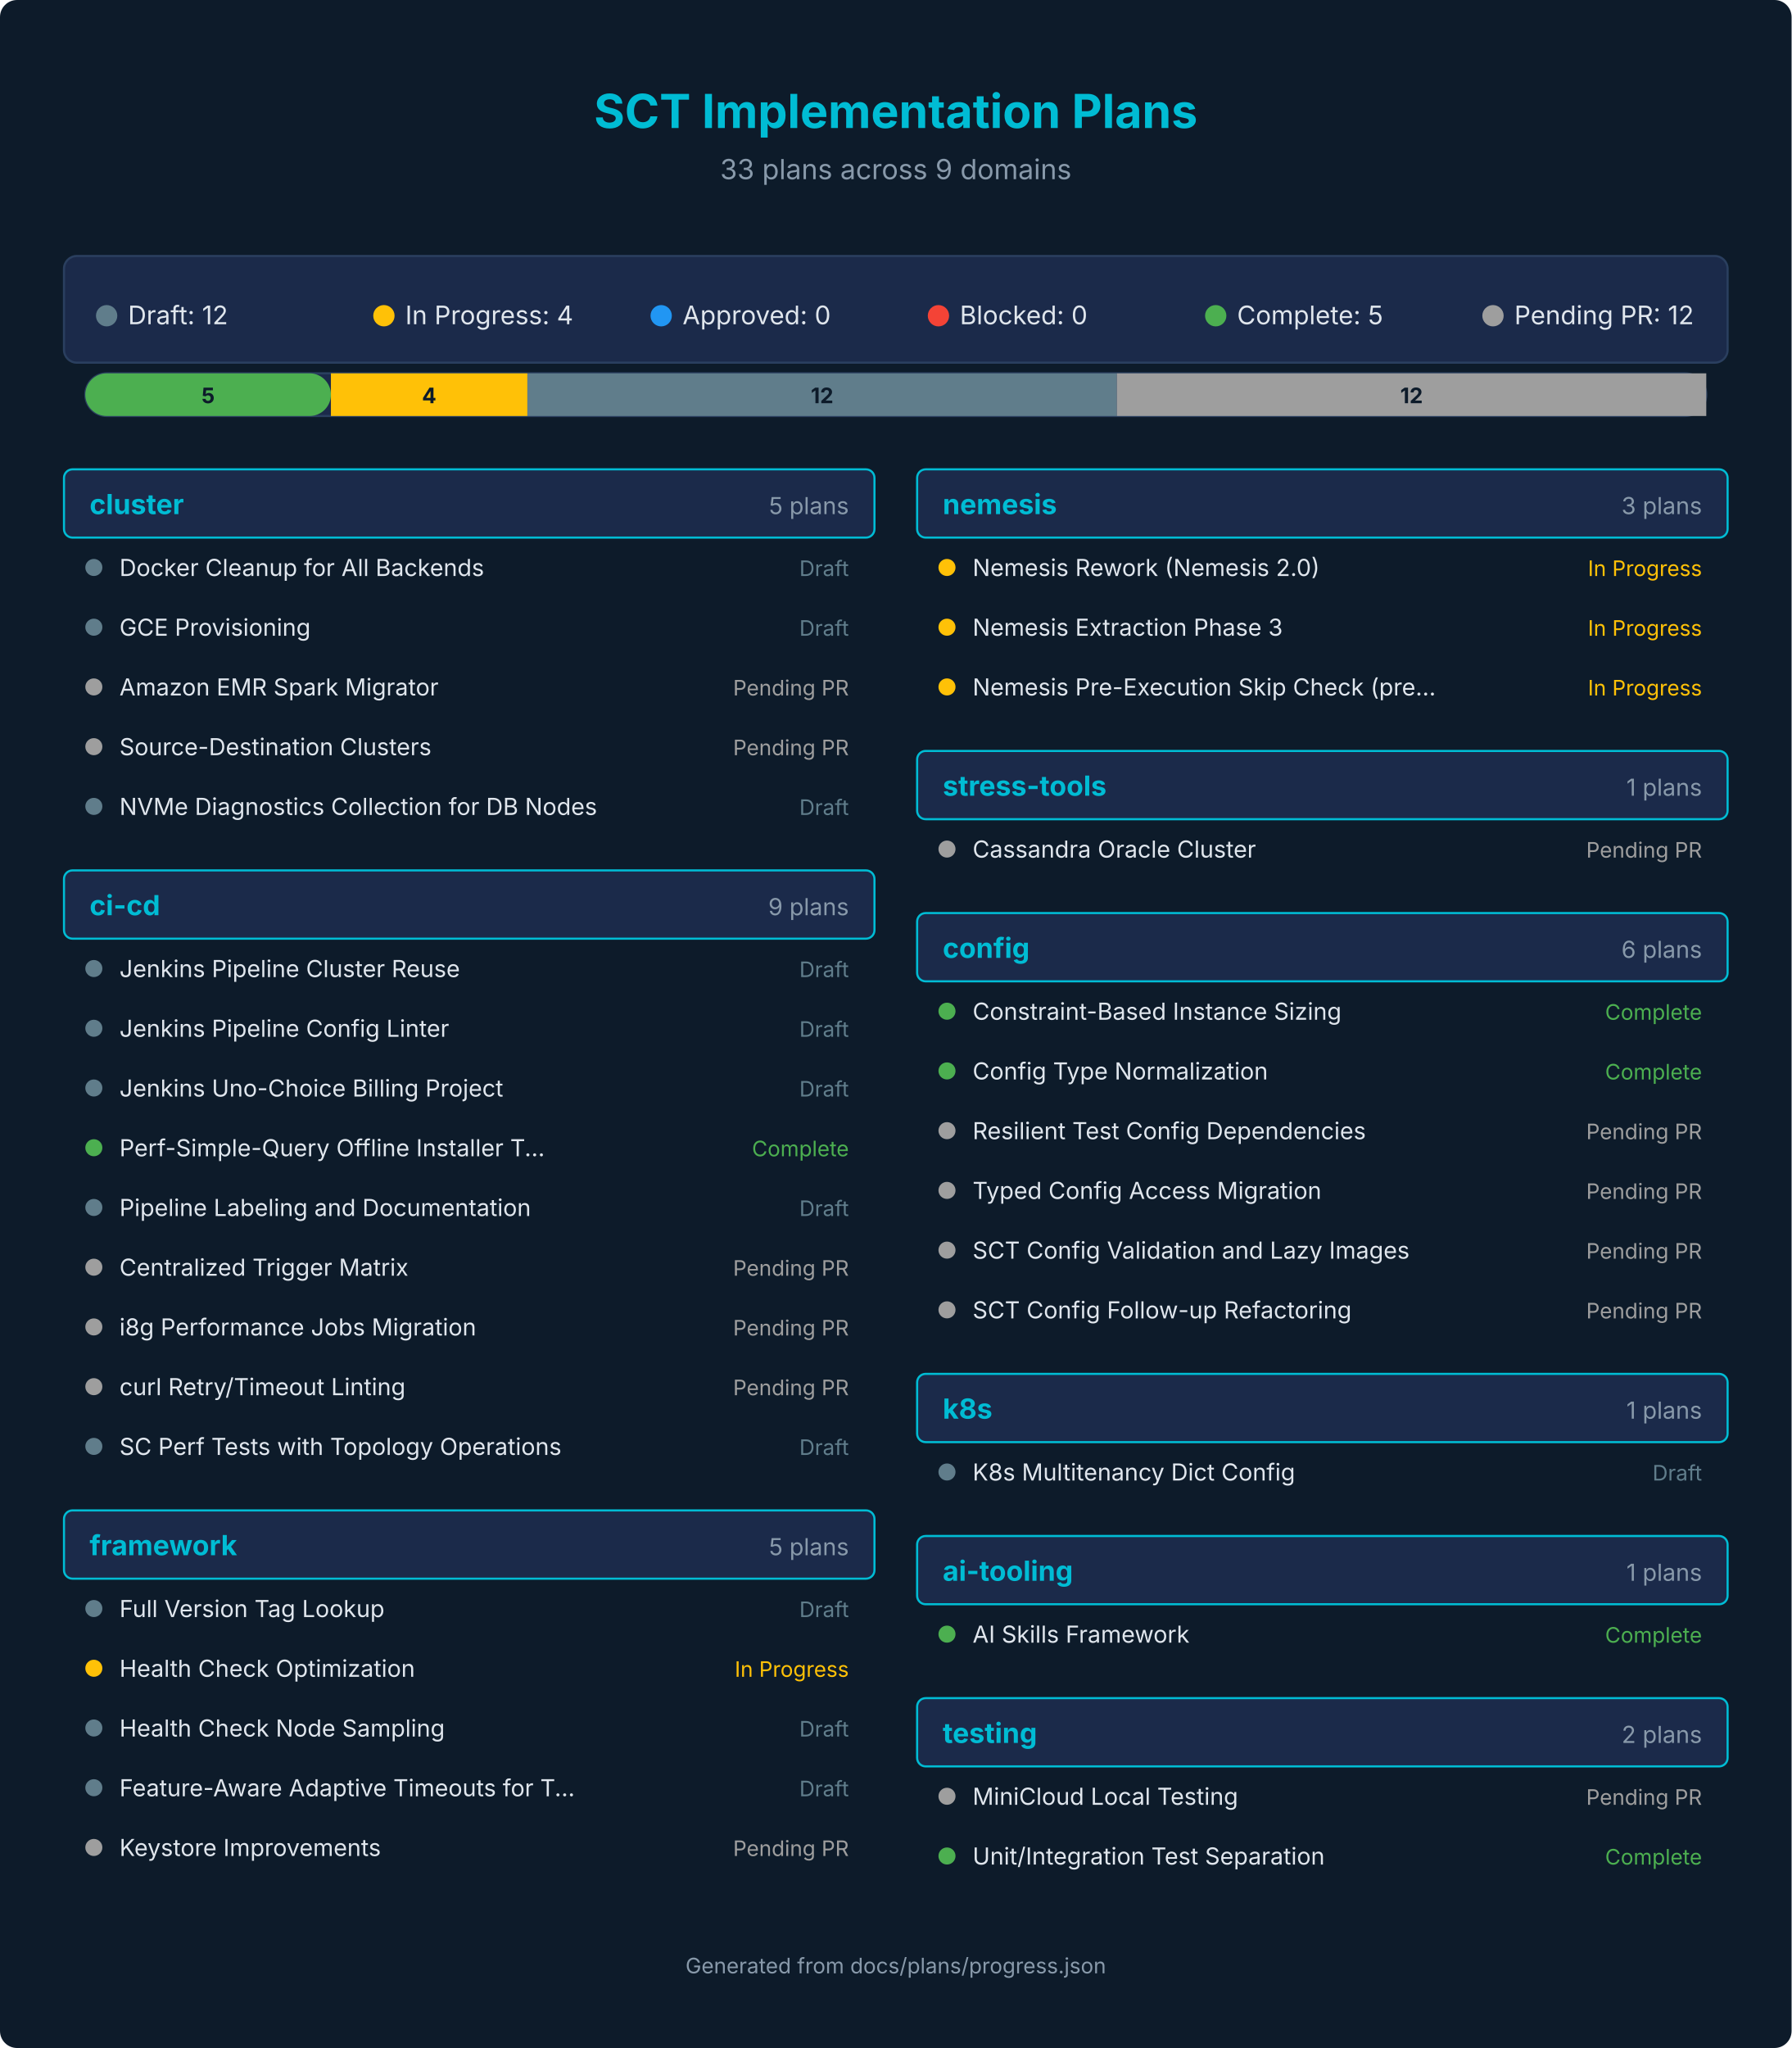
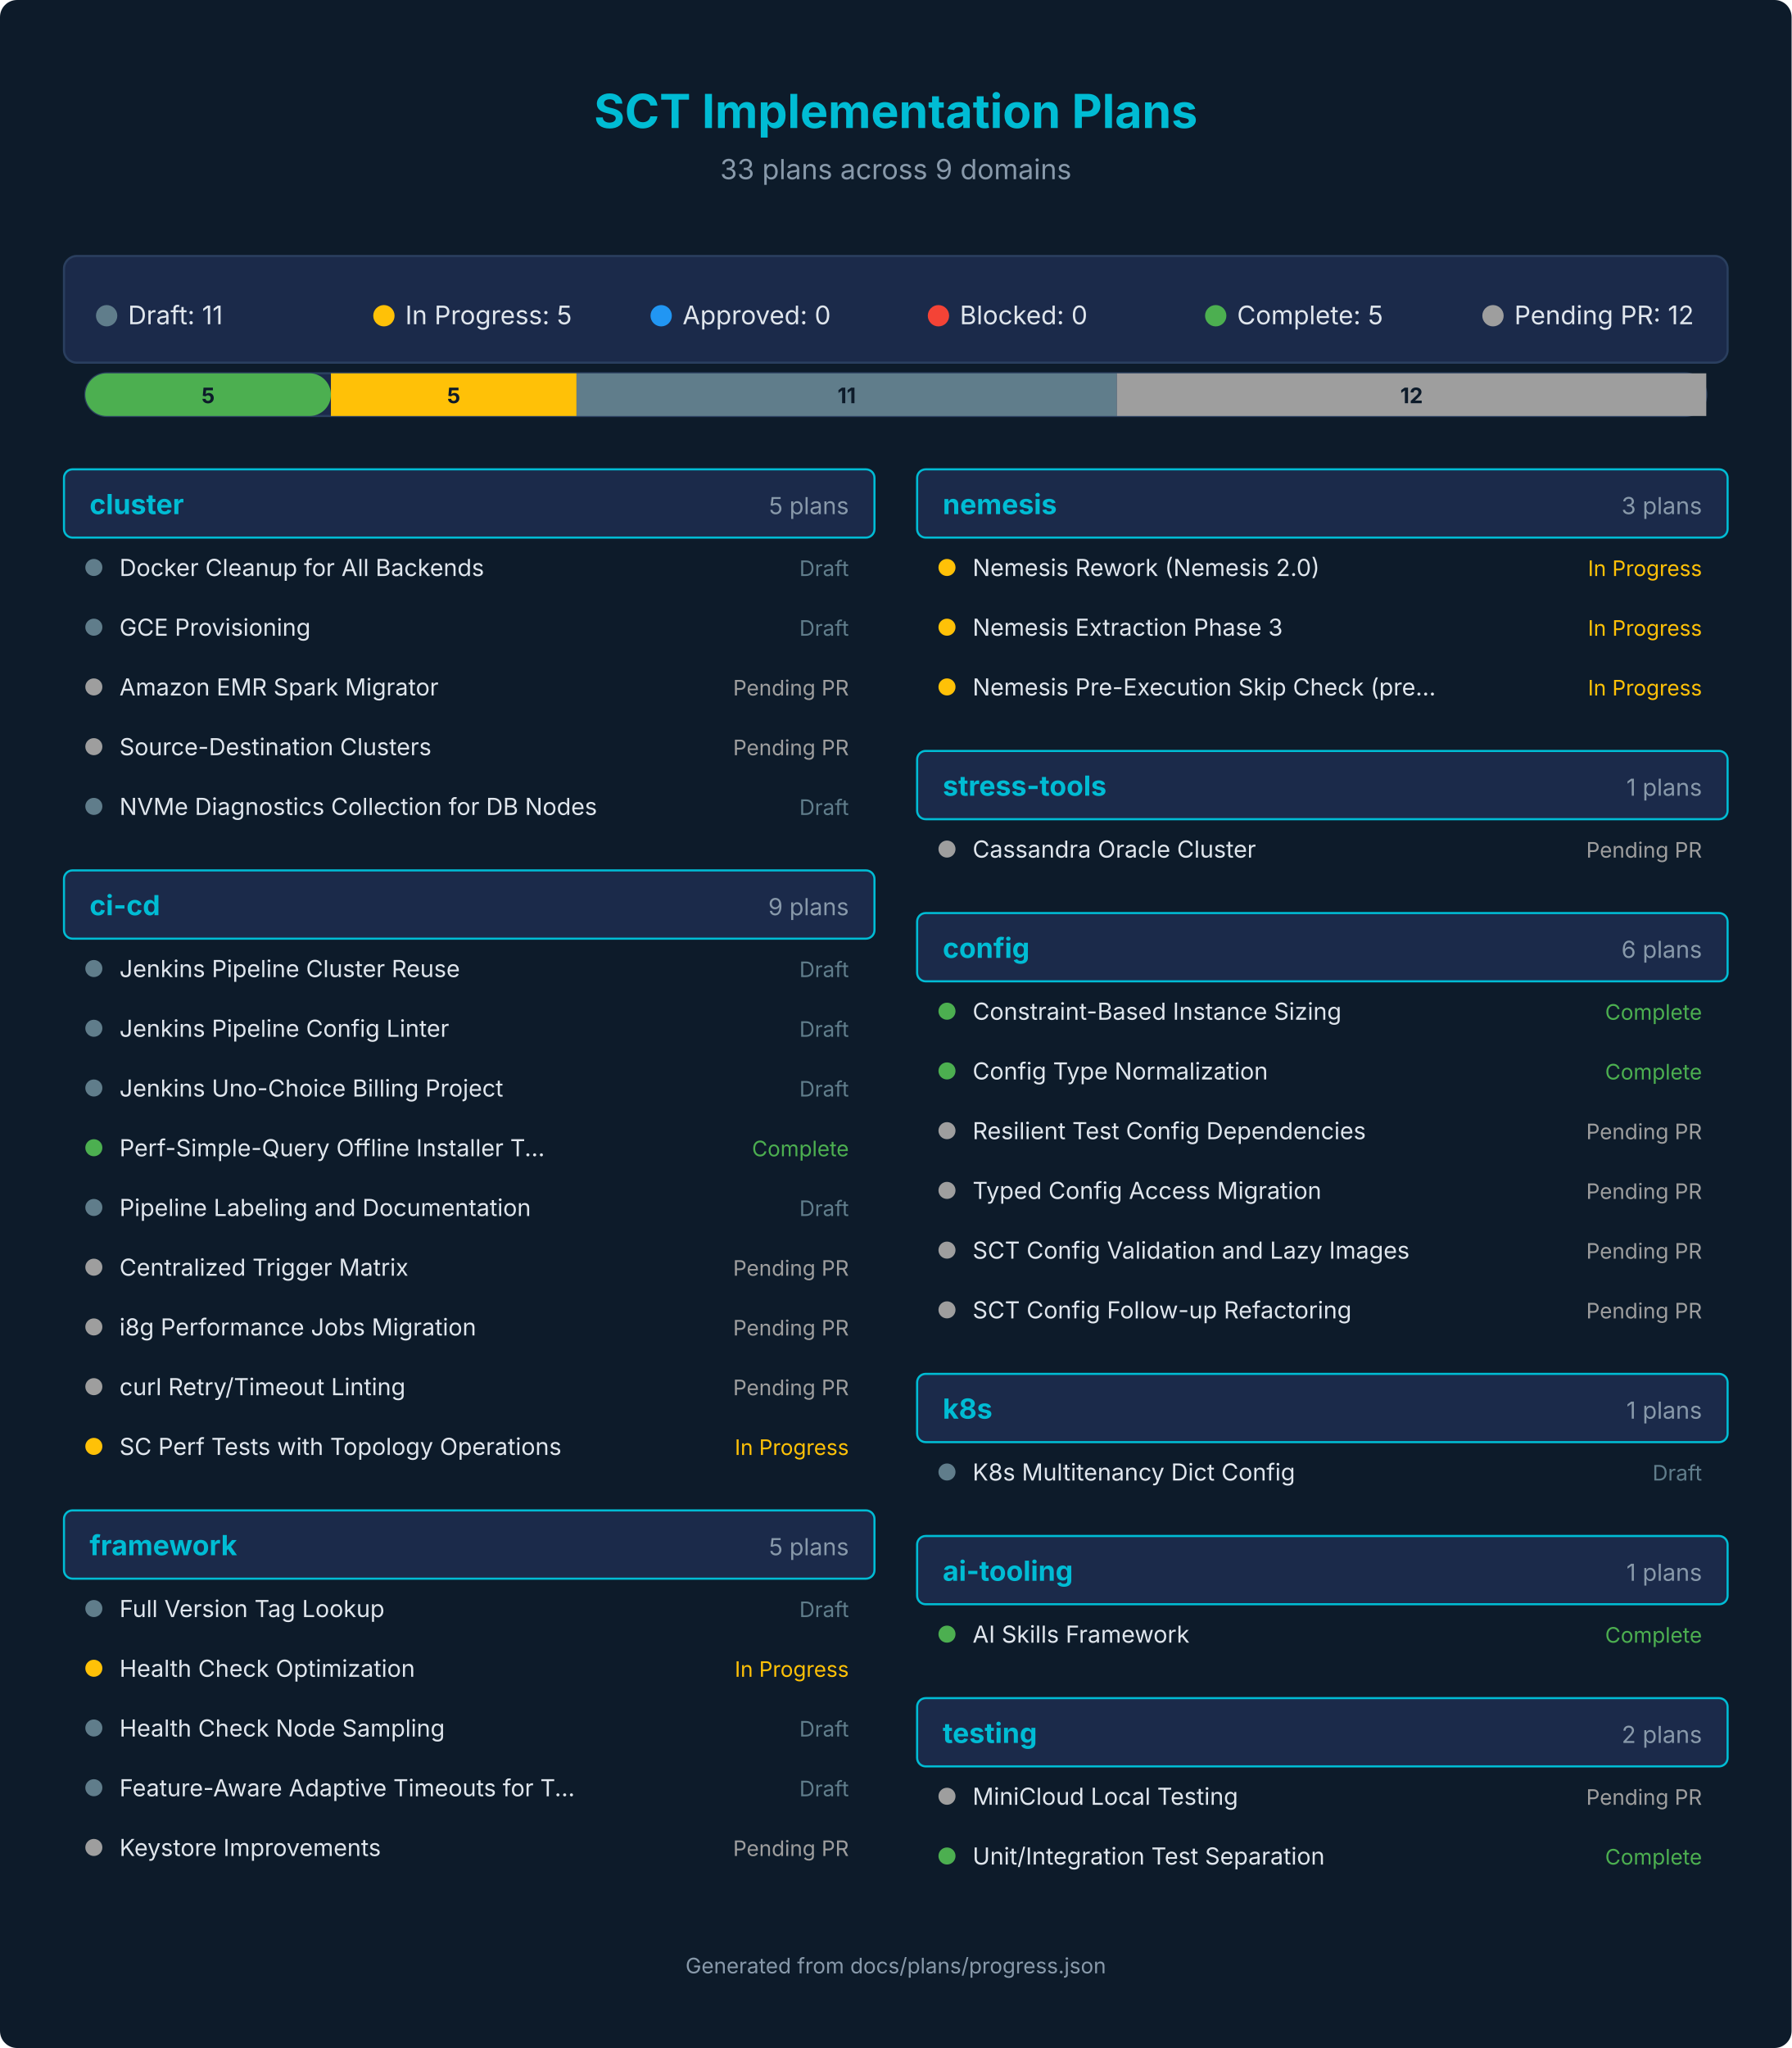
<svg xmlns="http://www.w3.org/2000/svg" width="840" height="960" viewBox="0 0 840 960">
  <rect width="840" height="960" fill="#0D1B2A" rx="8" />
  <text x="420" y="60" text-anchor="middle" font-family="system-ui, -apple-system, sans-serif" font-size="22" font-weight="bold" fill="#00BCD4">SCT Implementation Plans</text>
  <text x="420" y="84" text-anchor="middle" font-family="system-ui, -apple-system, sans-serif" font-size="13" fill="#8899AA">33 plans across 9 domains</text>
  <rect x="30" y="120" width="780" height="50" rx="6" fill="#1B2A4A" stroke="#2A3F5F" stroke-width="1" />
  <circle cx="50" cy="148" r="5" fill="#607D8B" />
-   <text x="60" y="152" font-family="system-ui, -apple-system, sans-serif" font-size="12" fill="#E0E6ED">Draft: 12</text>
+   <text x="60" y="152" font-family="system-ui, -apple-system, sans-serif" font-size="12" fill="#E0E6ED">Draft: 11</text>
  <circle cx="180" cy="148" r="5" fill="#FFC107" />
-   <text x="190" y="152" font-family="system-ui, -apple-system, sans-serif" font-size="12" fill="#E0E6ED">In Progress: 4</text>
+   <text x="190" y="152" font-family="system-ui, -apple-system, sans-serif" font-size="12" fill="#E0E6ED">In Progress: 5</text>
  <circle cx="310" cy="148" r="5" fill="#2196F3" />
  <text x="320" y="152" font-family="system-ui, -apple-system, sans-serif" font-size="12" fill="#E0E6ED">Approved: 0</text>
  <circle cx="440" cy="148" r="5" fill="#F44336" />
  <text x="450" y="152" font-family="system-ui, -apple-system, sans-serif" font-size="12" fill="#E0E6ED">Blocked: 0</text>
  <circle cx="570" cy="148" r="5" fill="#4CAF50" />
  <text x="580" y="152" font-family="system-ui, -apple-system, sans-serif" font-size="12" fill="#E0E6ED">Complete: 5</text>
  <circle cx="700" cy="148" r="5" fill="#9E9E9E" />
  <text x="710" y="152" font-family="system-ui, -apple-system, sans-serif" font-size="12" fill="#E0E6ED">Pending PR: 12</text>
  <rect x="40" y="175" width="760" height="20" rx="10" fill="#1B2A4A" stroke="#2A3F5F" stroke-width="1" />
  <rect x="40" y="175" width="115.152" height="20" rx="10" fill="#4CAF50" />
  <text x="97.576" y="189" text-anchor="middle" font-family="system-ui, -apple-system, sans-serif" font-size="10" font-weight="bold" fill="#0D1B2A">5</text>
-   <rect x="155.152" y="175" width="92.121" height="20" rx="0" fill="#FFC107" />
-   <text x="201.212" y="189" text-anchor="middle" font-family="system-ui, -apple-system, sans-serif" font-size="10" font-weight="bold" fill="#0D1B2A">4</text>
-   <rect x="247.273" y="175" width="276.364" height="20" rx="0" fill="#607D8B" />
-   <text x="385.455" y="189" text-anchor="middle" font-family="system-ui, -apple-system, sans-serif" font-size="10" font-weight="bold" fill="#0D1B2A">12</text>
+   <rect x="155.152" y="175" width="115.152" height="20" rx="0" fill="#FFC107" />
+   <text x="212.727" y="189" text-anchor="middle" font-family="system-ui, -apple-system, sans-serif" font-size="10" font-weight="bold" fill="#0D1B2A">5</text>
+   <rect x="270.303" y="175" width="253.333" height="20" rx="0" fill="#607D8B" />
+   <text x="396.97" y="189" text-anchor="middle" font-family="system-ui, -apple-system, sans-serif" font-size="10" font-weight="bold" fill="#0D1B2A">11</text>
  <rect x="523.636" y="175" width="276.364" height="20" rx="0" fill="#9E9E9E" />
  <text x="661.818" y="189" text-anchor="middle" font-family="system-ui, -apple-system, sans-serif" font-size="10" font-weight="bold" fill="#0D1B2A">12</text>
  <rect x="30" y="220" width="380" height="32" rx="4" fill="#1B2A4A" stroke="#00BCD4" stroke-width="1" />
  <text x="42" y="241" font-family="system-ui, -apple-system, sans-serif" font-size="13" font-weight="bold" fill="#00BCD4">cluster</text>
  <text x="398" y="241" text-anchor="end" font-family="system-ui, -apple-system, sans-serif" font-size="11" fill="#8899AA">5 plans</text>
  <circle cx="44" cy="266" r="4" fill="#607D8B" />
  <text x="56" y="270" font-family="system-ui, -apple-system, sans-serif" font-size="11" fill="#E0E6ED">Docker Cleanup for All Backends</text>
  <text x="398" y="270" text-anchor="end" font-family="system-ui, -apple-system, sans-serif" font-size="10" fill="#607D8B">Draft</text>
  <circle cx="44" cy="294" r="4" fill="#607D8B" />
  <text x="56" y="298" font-family="system-ui, -apple-system, sans-serif" font-size="11" fill="#E0E6ED">GCE Provisioning</text>
  <text x="398" y="298" text-anchor="end" font-family="system-ui, -apple-system, sans-serif" font-size="10" fill="#607D8B">Draft</text>
  <circle cx="44" cy="322" r="4" fill="#9E9E9E" />
  <text x="56" y="326" font-family="system-ui, -apple-system, sans-serif" font-size="11" fill="#E0E6ED">Amazon EMR Spark Migrator</text>
  <text x="398" y="326" text-anchor="end" font-family="system-ui, -apple-system, sans-serif" font-size="10" fill="#9E9E9E">Pending PR</text>
  <circle cx="44" cy="350" r="4" fill="#9E9E9E" />
  <text x="56" y="354" font-family="system-ui, -apple-system, sans-serif" font-size="11" fill="#E0E6ED">Source-Destination Clusters</text>
  <text x="398" y="354" text-anchor="end" font-family="system-ui, -apple-system, sans-serif" font-size="10" fill="#9E9E9E">Pending PR</text>
  <circle cx="44" cy="378" r="4" fill="#607D8B" />
  <text x="56" y="382" font-family="system-ui, -apple-system, sans-serif" font-size="11" fill="#E0E6ED">NVMe Diagnostics Collection for DB Nodes</text>
  <text x="398" y="382" text-anchor="end" font-family="system-ui, -apple-system, sans-serif" font-size="10" fill="#607D8B">Draft</text>
  <rect x="30" y="408" width="380" height="32" rx="4" fill="#1B2A4A" stroke="#00BCD4" stroke-width="1" />
  <text x="42" y="429" font-family="system-ui, -apple-system, sans-serif" font-size="13" font-weight="bold" fill="#00BCD4">ci-cd</text>
  <text x="398" y="429" text-anchor="end" font-family="system-ui, -apple-system, sans-serif" font-size="11" fill="#8899AA">9 plans</text>
  <circle cx="44" cy="454" r="4" fill="#607D8B" />
  <text x="56" y="458" font-family="system-ui, -apple-system, sans-serif" font-size="11" fill="#E0E6ED">Jenkins Pipeline Cluster Reuse</text>
  <text x="398" y="458" text-anchor="end" font-family="system-ui, -apple-system, sans-serif" font-size="10" fill="#607D8B">Draft</text>
  <circle cx="44" cy="482" r="4" fill="#607D8B" />
  <text x="56" y="486" font-family="system-ui, -apple-system, sans-serif" font-size="11" fill="#E0E6ED">Jenkins Pipeline Config Linter</text>
  <text x="398" y="486" text-anchor="end" font-family="system-ui, -apple-system, sans-serif" font-size="10" fill="#607D8B">Draft</text>
  <circle cx="44" cy="510" r="4" fill="#607D8B" />
  <text x="56" y="514" font-family="system-ui, -apple-system, sans-serif" font-size="11" fill="#E0E6ED">Jenkins Uno-Choice Billing Project</text>
  <text x="398" y="514" text-anchor="end" font-family="system-ui, -apple-system, sans-serif" font-size="10" fill="#607D8B">Draft</text>
  <circle cx="44" cy="538" r="4" fill="#4CAF50" />
  <text x="56" y="542" font-family="system-ui, -apple-system, sans-serif" font-size="11" fill="#E0E6ED">Perf-Simple-Query Offline Installer T...</text>
  <text x="398" y="542" text-anchor="end" font-family="system-ui, -apple-system, sans-serif" font-size="10" fill="#4CAF50">Complete</text>
  <circle cx="44" cy="566" r="4" fill="#607D8B" />
  <text x="56" y="570" font-family="system-ui, -apple-system, sans-serif" font-size="11" fill="#E0E6ED">Pipeline Labeling and Documentation</text>
  <text x="398" y="570" text-anchor="end" font-family="system-ui, -apple-system, sans-serif" font-size="10" fill="#607D8B">Draft</text>
  <circle cx="44" cy="594" r="4" fill="#9E9E9E" />
  <text x="56" y="598" font-family="system-ui, -apple-system, sans-serif" font-size="11" fill="#E0E6ED">Centralized Trigger Matrix</text>
  <text x="398" y="598" text-anchor="end" font-family="system-ui, -apple-system, sans-serif" font-size="10" fill="#9E9E9E">Pending PR</text>
  <circle cx="44" cy="622" r="4" fill="#9E9E9E" />
  <text x="56" y="626" font-family="system-ui, -apple-system, sans-serif" font-size="11" fill="#E0E6ED">i8g Performance Jobs Migration</text>
  <text x="398" y="626" text-anchor="end" font-family="system-ui, -apple-system, sans-serif" font-size="10" fill="#9E9E9E">Pending PR</text>
  <circle cx="44" cy="650" r="4" fill="#9E9E9E" />
  <text x="56" y="654" font-family="system-ui, -apple-system, sans-serif" font-size="11" fill="#E0E6ED">curl Retry/Timeout Linting</text>
  <text x="398" y="654" text-anchor="end" font-family="system-ui, -apple-system, sans-serif" font-size="10" fill="#9E9E9E">Pending PR</text>
-   <circle cx="44" cy="678" r="4" fill="#607D8B" />
+   <circle cx="44" cy="678" r="4" fill="#FFC107" />
  <text x="56" y="682" font-family="system-ui, -apple-system, sans-serif" font-size="11" fill="#E0E6ED">SC Perf Tests with Topology Operations</text>
-   <text x="398" y="682" text-anchor="end" font-family="system-ui, -apple-system, sans-serif" font-size="10" fill="#607D8B">Draft</text>
+   <text x="398" y="682" text-anchor="end" font-family="system-ui, -apple-system, sans-serif" font-size="10" fill="#FFC107">In Progress</text>
  <rect x="30" y="708" width="380" height="32" rx="4" fill="#1B2A4A" stroke="#00BCD4" stroke-width="1" />
  <text x="42" y="729" font-family="system-ui, -apple-system, sans-serif" font-size="13" font-weight="bold" fill="#00BCD4">framework</text>
  <text x="398" y="729" text-anchor="end" font-family="system-ui, -apple-system, sans-serif" font-size="11" fill="#8899AA">5 plans</text>
  <circle cx="44" cy="754" r="4" fill="#607D8B" />
  <text x="56" y="758" font-family="system-ui, -apple-system, sans-serif" font-size="11" fill="#E0E6ED">Full Version Tag Lookup</text>
  <text x="398" y="758" text-anchor="end" font-family="system-ui, -apple-system, sans-serif" font-size="10" fill="#607D8B">Draft</text>
  <circle cx="44" cy="782" r="4" fill="#FFC107" />
  <text x="56" y="786" font-family="system-ui, -apple-system, sans-serif" font-size="11" fill="#E0E6ED">Health Check Optimization</text>
  <text x="398" y="786" text-anchor="end" font-family="system-ui, -apple-system, sans-serif" font-size="10" fill="#FFC107">In Progress</text>
  <circle cx="44" cy="810" r="4" fill="#607D8B" />
  <text x="56" y="814" font-family="system-ui, -apple-system, sans-serif" font-size="11" fill="#E0E6ED">Health Check Node Sampling</text>
  <text x="398" y="814" text-anchor="end" font-family="system-ui, -apple-system, sans-serif" font-size="10" fill="#607D8B">Draft</text>
  <circle cx="44" cy="838" r="4" fill="#607D8B" />
  <text x="56" y="842" font-family="system-ui, -apple-system, sans-serif" font-size="11" fill="#E0E6ED">Feature-Aware Adaptive Timeouts for T...</text>
  <text x="398" y="842" text-anchor="end" font-family="system-ui, -apple-system, sans-serif" font-size="10" fill="#607D8B">Draft</text>
  <circle cx="44" cy="866" r="4" fill="#9E9E9E" />
  <text x="56" y="870" font-family="system-ui, -apple-system, sans-serif" font-size="11" fill="#E0E6ED">Keystore Improvements</text>
  <text x="398" y="870" text-anchor="end" font-family="system-ui, -apple-system, sans-serif" font-size="10" fill="#9E9E9E">Pending PR</text>
  <rect x="430" y="220" width="380" height="32" rx="4" fill="#1B2A4A" stroke="#00BCD4" stroke-width="1" />
  <text x="442" y="241" font-family="system-ui, -apple-system, sans-serif" font-size="13" font-weight="bold" fill="#00BCD4">nemesis</text>
  <text x="798" y="241" text-anchor="end" font-family="system-ui, -apple-system, sans-serif" font-size="11" fill="#8899AA">3 plans</text>
  <circle cx="444" cy="266" r="4" fill="#FFC107" />
  <text x="456" y="270" font-family="system-ui, -apple-system, sans-serif" font-size="11" fill="#E0E6ED">Nemesis Rework (Nemesis 2.0)</text>
  <text x="798" y="270" text-anchor="end" font-family="system-ui, -apple-system, sans-serif" font-size="10" fill="#FFC107">In Progress</text>
  <circle cx="444" cy="294" r="4" fill="#FFC107" />
  <text x="456" y="298" font-family="system-ui, -apple-system, sans-serif" font-size="11" fill="#E0E6ED">Nemesis Extraction Phase 3</text>
  <text x="798" y="298" text-anchor="end" font-family="system-ui, -apple-system, sans-serif" font-size="10" fill="#FFC107">In Progress</text>
  <circle cx="444" cy="322" r="4" fill="#FFC107" />
  <text x="456" y="326" font-family="system-ui, -apple-system, sans-serif" font-size="11" fill="#E0E6ED">Nemesis Pre-Execution Skip Check (pre...</text>
  <text x="798" y="326" text-anchor="end" font-family="system-ui, -apple-system, sans-serif" font-size="10" fill="#FFC107">In Progress</text>
  <rect x="430" y="352" width="380" height="32" rx="4" fill="#1B2A4A" stroke="#00BCD4" stroke-width="1" />
  <text x="442" y="373" font-family="system-ui, -apple-system, sans-serif" font-size="13" font-weight="bold" fill="#00BCD4">stress-tools</text>
  <text x="798" y="373" text-anchor="end" font-family="system-ui, -apple-system, sans-serif" font-size="11" fill="#8899AA">1 plans</text>
  <circle cx="444" cy="398" r="4" fill="#9E9E9E" />
  <text x="456" y="402" font-family="system-ui, -apple-system, sans-serif" font-size="11" fill="#E0E6ED">Cassandra Oracle Cluster</text>
  <text x="798" y="402" text-anchor="end" font-family="system-ui, -apple-system, sans-serif" font-size="10" fill="#9E9E9E">Pending PR</text>
  <rect x="430" y="428" width="380" height="32" rx="4" fill="#1B2A4A" stroke="#00BCD4" stroke-width="1" />
  <text x="442" y="449" font-family="system-ui, -apple-system, sans-serif" font-size="13" font-weight="bold" fill="#00BCD4">config</text>
  <text x="798" y="449" text-anchor="end" font-family="system-ui, -apple-system, sans-serif" font-size="11" fill="#8899AA">6 plans</text>
  <circle cx="444" cy="474" r="4" fill="#4CAF50" />
  <text x="456" y="478" font-family="system-ui, -apple-system, sans-serif" font-size="11" fill="#E0E6ED">Constraint-Based Instance Sizing</text>
  <text x="798" y="478" text-anchor="end" font-family="system-ui, -apple-system, sans-serif" font-size="10" fill="#4CAF50">Complete</text>
  <circle cx="444" cy="502" r="4" fill="#4CAF50" />
  <text x="456" y="506" font-family="system-ui, -apple-system, sans-serif" font-size="11" fill="#E0E6ED">Config Type Normalization</text>
  <text x="798" y="506" text-anchor="end" font-family="system-ui, -apple-system, sans-serif" font-size="10" fill="#4CAF50">Complete</text>
  <circle cx="444" cy="530" r="4" fill="#9E9E9E" />
  <text x="456" y="534" font-family="system-ui, -apple-system, sans-serif" font-size="11" fill="#E0E6ED">Resilient Test Config Dependencies</text>
  <text x="798" y="534" text-anchor="end" font-family="system-ui, -apple-system, sans-serif" font-size="10" fill="#9E9E9E">Pending PR</text>
  <circle cx="444" cy="558" r="4" fill="#9E9E9E" />
  <text x="456" y="562" font-family="system-ui, -apple-system, sans-serif" font-size="11" fill="#E0E6ED">Typed Config Access Migration</text>
  <text x="798" y="562" text-anchor="end" font-family="system-ui, -apple-system, sans-serif" font-size="10" fill="#9E9E9E">Pending PR</text>
  <circle cx="444" cy="586" r="4" fill="#9E9E9E" />
  <text x="456" y="590" font-family="system-ui, -apple-system, sans-serif" font-size="11" fill="#E0E6ED">SCT Config Validation and Lazy Images</text>
  <text x="798" y="590" text-anchor="end" font-family="system-ui, -apple-system, sans-serif" font-size="10" fill="#9E9E9E">Pending PR</text>
  <circle cx="444" cy="614" r="4" fill="#9E9E9E" />
  <text x="456" y="618" font-family="system-ui, -apple-system, sans-serif" font-size="11" fill="#E0E6ED">SCT Config Follow-up Refactoring</text>
  <text x="798" y="618" text-anchor="end" font-family="system-ui, -apple-system, sans-serif" font-size="10" fill="#9E9E9E">Pending PR</text>
  <rect x="430" y="644" width="380" height="32" rx="4" fill="#1B2A4A" stroke="#00BCD4" stroke-width="1" />
  <text x="442" y="665" font-family="system-ui, -apple-system, sans-serif" font-size="13" font-weight="bold" fill="#00BCD4">k8s</text>
  <text x="798" y="665" text-anchor="end" font-family="system-ui, -apple-system, sans-serif" font-size="11" fill="#8899AA">1 plans</text>
  <circle cx="444" cy="690" r="4" fill="#607D8B" />
  <text x="456" y="694" font-family="system-ui, -apple-system, sans-serif" font-size="11" fill="#E0E6ED">K8s Multitenancy Dict Config</text>
  <text x="798" y="694" text-anchor="end" font-family="system-ui, -apple-system, sans-serif" font-size="10" fill="#607D8B">Draft</text>
  <rect x="430" y="720" width="380" height="32" rx="4" fill="#1B2A4A" stroke="#00BCD4" stroke-width="1" />
  <text x="442" y="741" font-family="system-ui, -apple-system, sans-serif" font-size="13" font-weight="bold" fill="#00BCD4">ai-tooling</text>
  <text x="798" y="741" text-anchor="end" font-family="system-ui, -apple-system, sans-serif" font-size="11" fill="#8899AA">1 plans</text>
  <circle cx="444" cy="766" r="4" fill="#4CAF50" />
  <text x="456" y="770" font-family="system-ui, -apple-system, sans-serif" font-size="11" fill="#E0E6ED">AI Skills Framework</text>
  <text x="798" y="770" text-anchor="end" font-family="system-ui, -apple-system, sans-serif" font-size="10" fill="#4CAF50">Complete</text>
  <rect x="430" y="796" width="380" height="32" rx="4" fill="#1B2A4A" stroke="#00BCD4" stroke-width="1" />
  <text x="442" y="817" font-family="system-ui, -apple-system, sans-serif" font-size="13" font-weight="bold" fill="#00BCD4">testing</text>
  <text x="798" y="817" text-anchor="end" font-family="system-ui, -apple-system, sans-serif" font-size="11" fill="#8899AA">2 plans</text>
  <circle cx="444" cy="842" r="4" fill="#9E9E9E" />
  <text x="456" y="846" font-family="system-ui, -apple-system, sans-serif" font-size="11" fill="#E0E6ED">MiniCloud Local Testing</text>
  <text x="798" y="846" text-anchor="end" font-family="system-ui, -apple-system, sans-serif" font-size="10" fill="#9E9E9E">Pending PR</text>
  <circle cx="444" cy="870" r="4" fill="#4CAF50" />
  <text x="456" y="874" font-family="system-ui, -apple-system, sans-serif" font-size="11" fill="#E0E6ED">Unit/Integration Test Separation</text>
  <text x="798" y="874" text-anchor="end" font-family="system-ui, -apple-system, sans-serif" font-size="10" fill="#4CAF50">Complete</text>
  <text x="420" y="925" text-anchor="middle" font-family="system-ui, -apple-system, sans-serif" font-size="10" fill="#8899AA">Generated from docs/plans/progress.json</text>
</svg>
